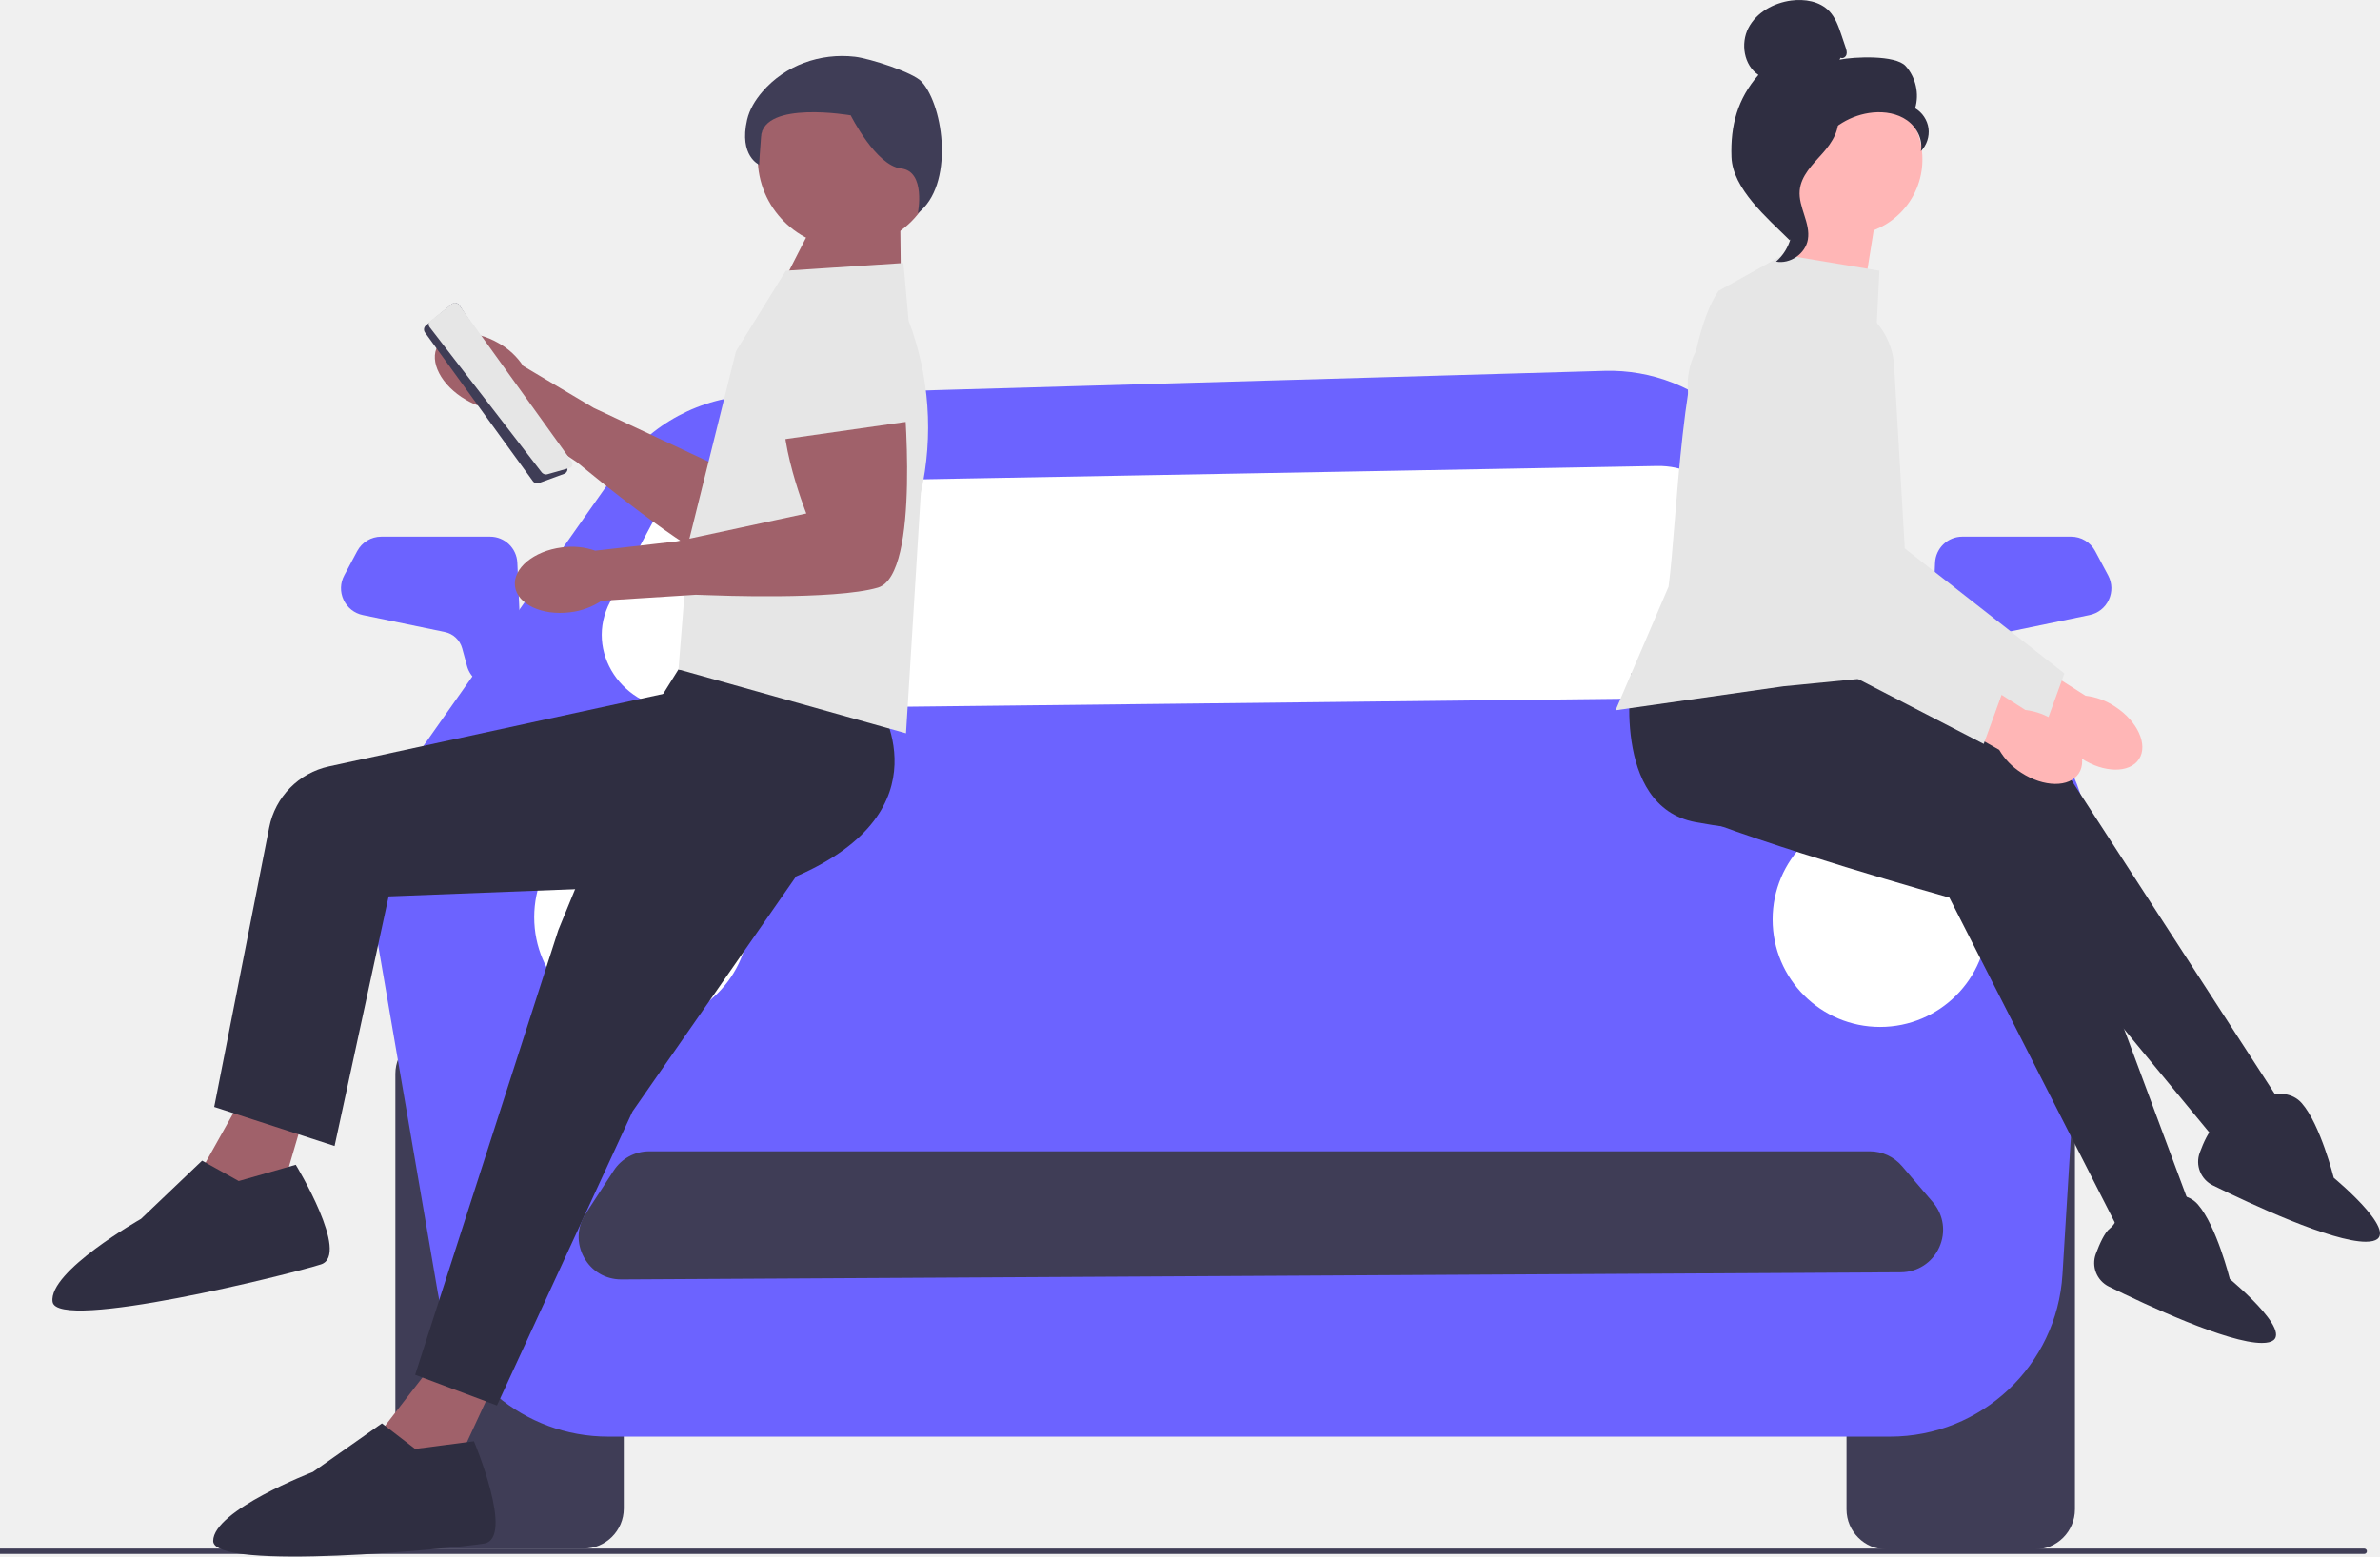
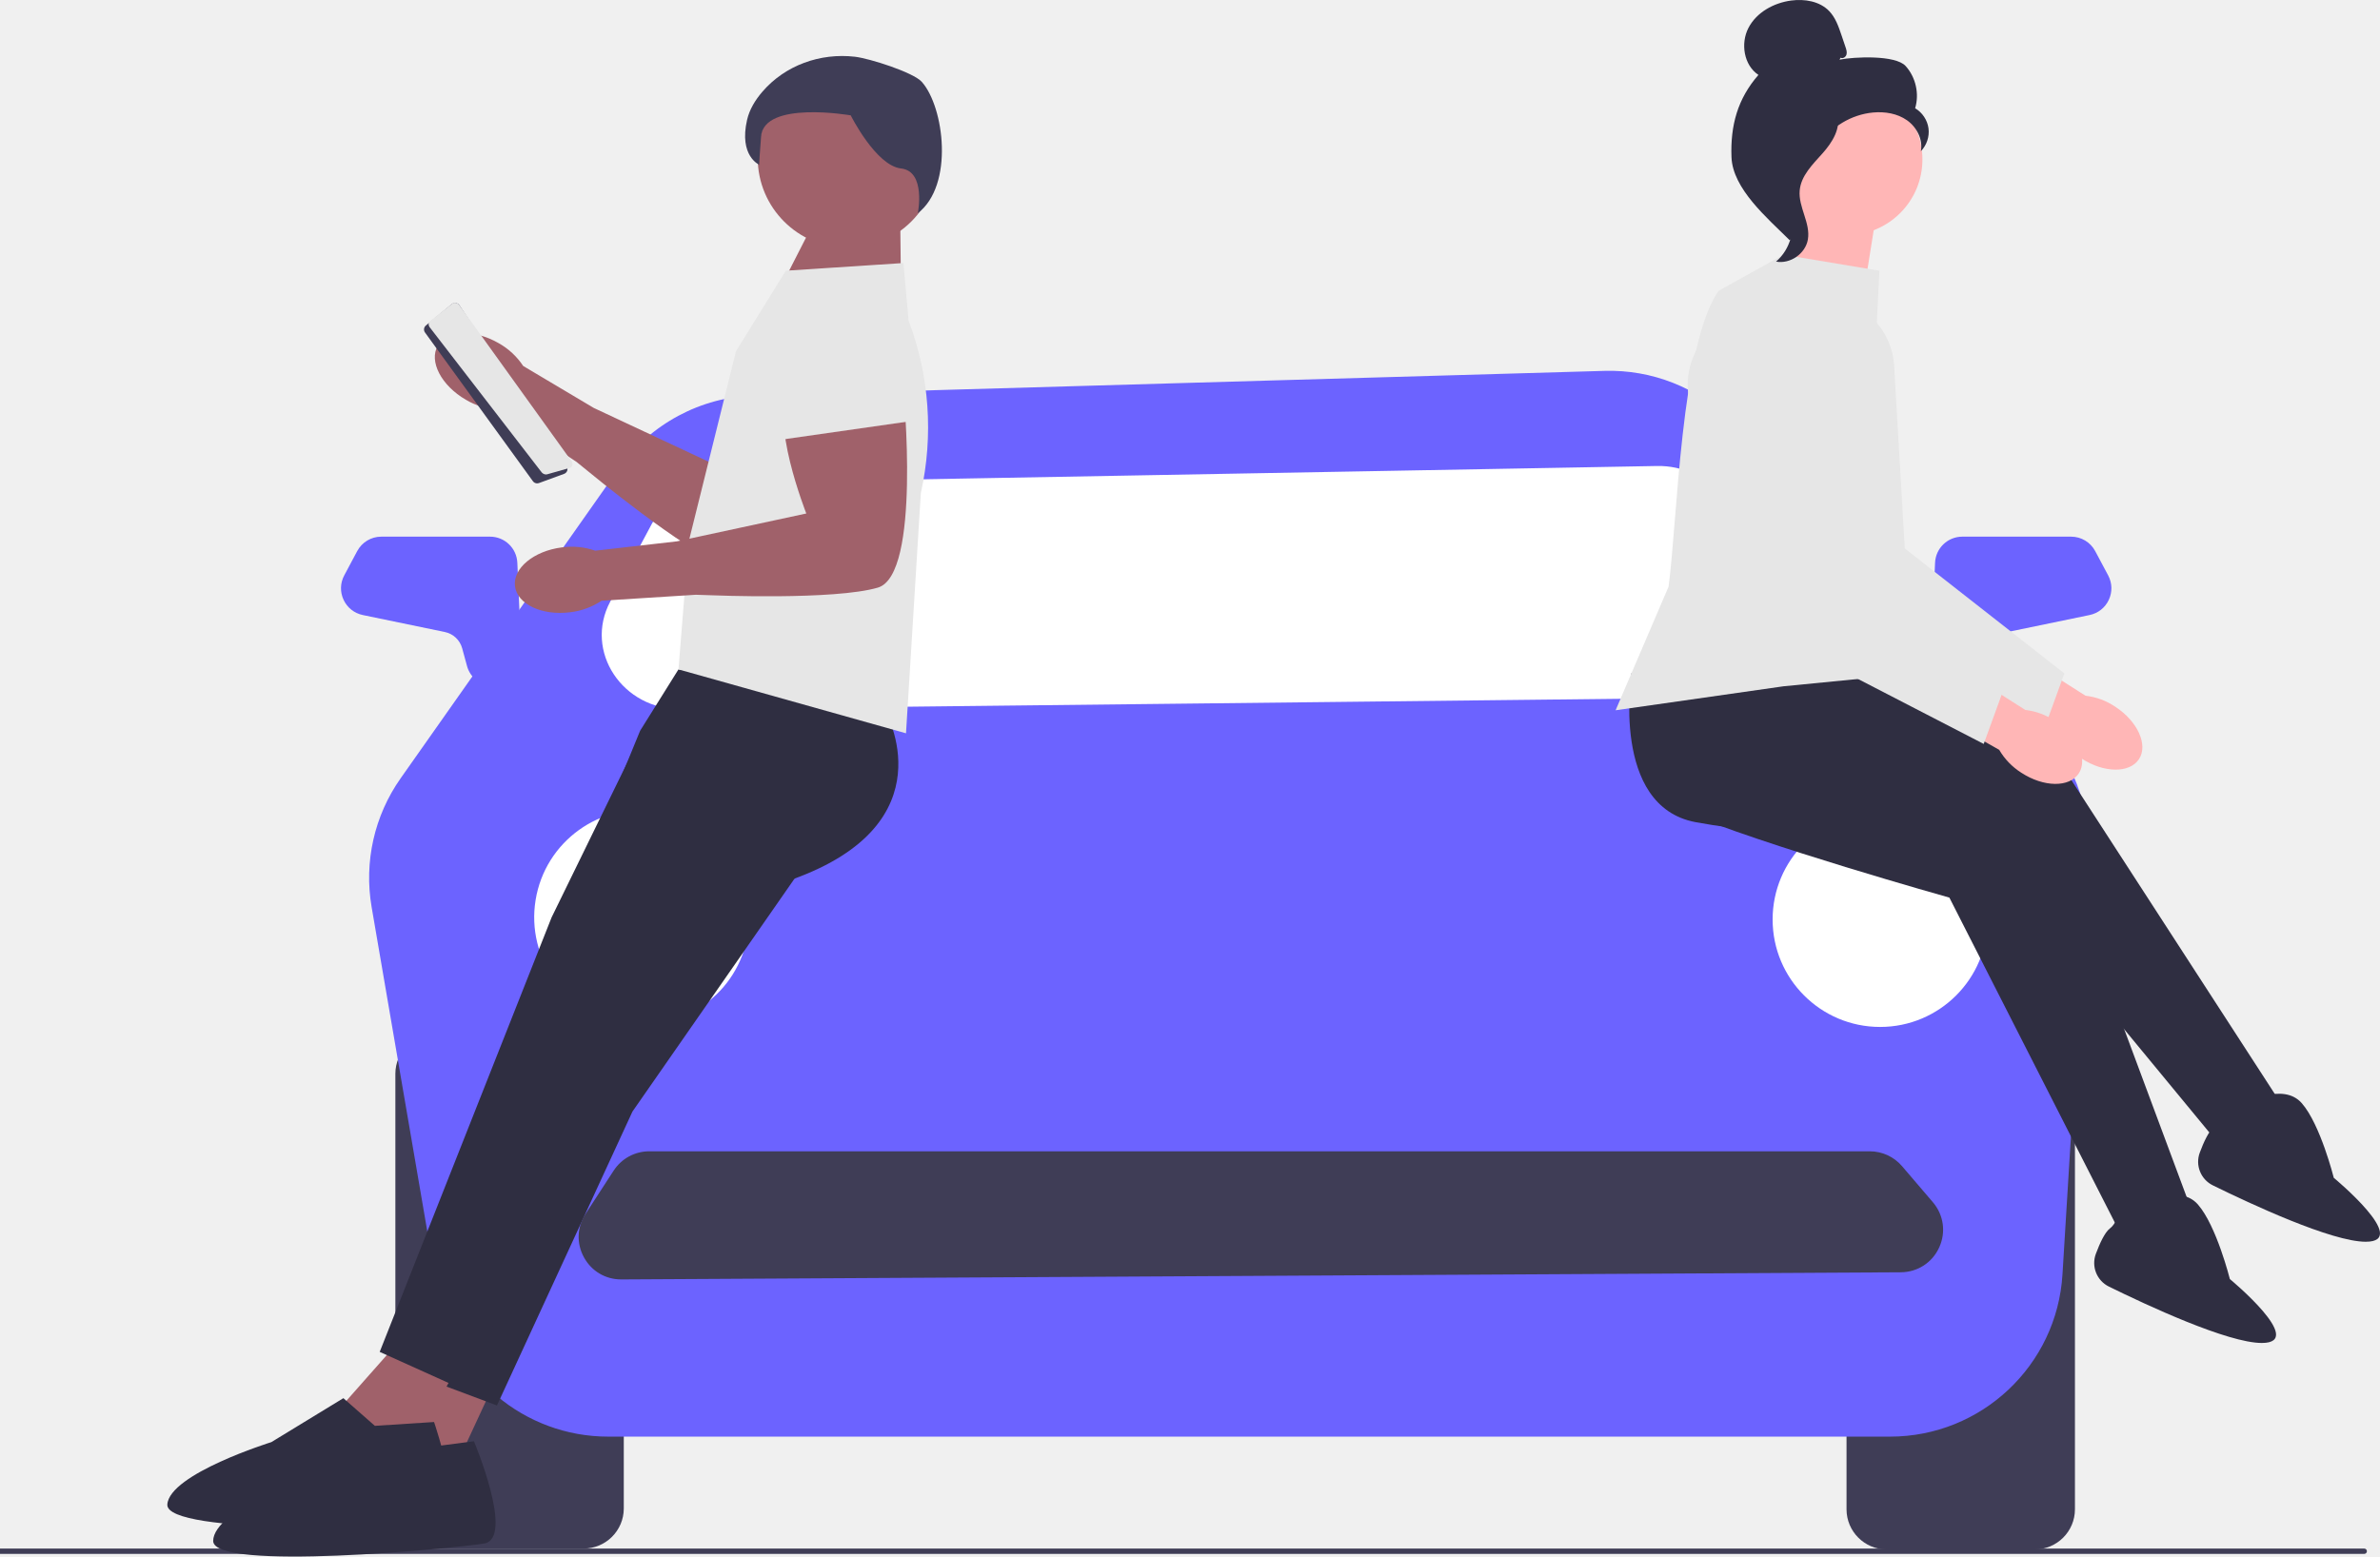
- <svg xmlns="http://www.w3.org/2000/svg" id="uuid-010889a4-874a-4cf0-adfa-b2e7762164aa" width="892.91" height="584.158" viewBox="0 0 892.91 584.158">
-   <path d="M887,583.158H0v-2H887c.552,0,1,.448,1,1h0c0,.552-.448,1-1,1Z" fill="#3f3d56" />
+ <svg xmlns="http://www.w3.org/2000/svg" id="uuid-2aa0e0a9-0cbf-4bc5-864b-cbb08d9b2207" width="892.91" height="584.158" viewBox="0 0 892.91 584.158">
+   <path d="m887,583.158H0v-2h887c.552,0,1,.448,1,1h0c0,.552-.448,1-1,1Z" fill="#3f3d56" />
  <g>
-     <path d="M218.965,581.158h-55.571c-8.306,0-15.063-6.758-15.063-15.064v-163.112c0-8.307,6.758-15.064,15.063-15.064h55.571c8.306,0,15.063,6.758,15.063,15.064v163.112c0,8.307-6.758,15.064-15.063,15.064h0Z" fill="#3f3d56" />
-     <path d="M763.398,581.478h-55.571c-8.306,0-15.063-6.758-15.063-15.064v-163.112c0-8.307,6.758-15.064,15.063-15.064h55.571c8.306,0,15.063,6.758,15.063,15.064v163.112c0,8.307-6.758,15.064-15.063,15.064Z" fill="#3f3d56" />
-     <path d="M232.139,175.857l-81.833,116.226c-9.875,14.025-13.79,31.391-10.888,48.297l24.871,144.899c5.342,31.122,32.327,53.87,63.905,53.87h480.876c34.271,0,62.624-26.67,64.718-60.877l9.598-156.767c1.143-18.663-5.827-36.91-19.12-50.059l-114.786-113.546c-12.6-12.463-29.752-19.226-47.467-18.716l-318.725,9.187c-20.428,.589-39.383,10.774-51.148,27.484l-0,0Z" fill="#6c63ff" />
-     <path d="M244.604,196.49l-15.646,29.256c-9.97,18.643,4.567,40.658,26.685,40.412l391.727-4.351c24.061-.267,37.613-26.203,23.223-44.445l-24.665-31.266c-5.688-7.21-14.707-11.387-24.217-11.215l-351.415,6.362c-10.896,.197-20.778,6.062-25.69,15.247h-0Z" fill="#fff" />
-     <path d="M734.955,257.541c-2.531,0-4.996-.939-6.889-2.652-2.145-1.941-3.375-4.714-3.375-7.608l.001-6.431,1.289-29.638c.24-5.504,4.742-9.815,10.25-9.815h40.78c3.797,0,7.266,2.081,9.054,5.432l4.859,9.111c1.536,2.882,1.622,6.229,.236,9.184-1.386,2.957-4.015,5.031-7.211,5.691l-30.744,6.362c-3.179,.656-5.684,3.011-6.538,6.145l-1.816,6.657c-1.111,4.071-4.679,7.089-8.878,7.509-.339,.034-.679,.051-1.017,.051h0Z" fill="#6c63ff" />
-     <path d="M184.099,257.49c-4.199-.42-7.768-3.438-8.878-7.509l-1.816-6.657c-.854-3.134-3.36-5.489-6.538-6.145l-30.744-6.362c-3.197-.66-5.825-2.734-7.211-5.691-1.386-2.955-1.3-6.303,.236-9.184l4.859-9.111c1.788-3.351,5.257-5.432,9.054-5.432h40.78c5.509,0,10.011,4.311,10.25,9.815l1.289,29.638,.001,6.431c0,2.893-1.231,5.666-3.375,7.608-1.893,1.713-4.358,2.652-6.889,2.652-.338,0-.678-.016-1.017-.051l-0-0Z" fill="#6c63ff" />
-     <circle cx="240.749" cy="344.229" r="40.328" fill="#fff" />
+     <path d="m218.965,581.158h-55.571c-8.306,0-15.063-6.758-15.063-15.064v-163.112c0-8.307,6.758-15.064,15.063-15.064h55.571c8.306,0,15.063,6.758,15.063,15.064v163.112c0,8.307-6.758,15.064-15.063,15.064h0Z" fill="#3f3d56" />
+     <path d="m763.398,581.478h-55.571c-8.306,0-15.063-6.758-15.063-15.064v-163.112c0-8.307,6.758-15.064,15.063-15.064h55.571c8.306,0,15.063,6.758,15.063,15.064v163.112c0,8.307-6.758,15.064-15.063,15.064Z" fill="#3f3d56" />
+     <path d="m232.139,175.857l-81.833,116.226c-9.875,14.025-13.79,31.391-10.888,48.297l24.871,144.899c5.342,31.122,32.327,53.87,63.905,53.87h480.876c34.271,0,62.624-26.67,64.718-60.877l9.598-156.767c1.143-18.663-5.827-36.91-19.12-50.059l-114.786-113.546c-12.6-12.463-29.752-19.226-47.467-18.716l-318.725,9.187c-20.428.589-39.383,10.774-51.148,27.484l-0.0 0Z" fill="#6c63ff" />
+     <path d="m244.604,196.49l-15.646,29.256c-9.97,18.643,4.567,40.658,26.685,40.412l391.727-4.351c24.061-.267,37.613-26.203,23.223-44.445l-24.665-31.266c-5.688-7.21-14.707-11.387-24.217-11.215l-351.415,6.362c-10.896.197-20.778,6.062-25.69,15.247h-0Z" fill="#fff" />
+     <path d="m734.955,257.541c-2.531,0-4.996-.939-6.889-2.652-2.145-1.941-3.375-4.714-3.375-7.608l.001-6.431,1.289-29.638c.24-5.504,4.742-9.815,10.25-9.815h40.78c3.797,0,7.266,2.081,9.054,5.432l4.859,9.111c1.536,2.882,1.622,6.229.236,9.184-1.386,2.957-4.015,5.031-7.211,5.691l-30.744,6.362c-3.179.656-5.684,3.011-6.538,6.145l-1.816,6.657c-1.111,4.071-4.679,7.089-8.878,7.509-.339.034-.679.051-1.017.051h0Z" fill="#6c63ff" />
+     <path d="m184.099,257.49c-4.199-.42-7.768-3.438-8.878-7.509l-1.816-6.657c-.854-3.134-3.36-5.489-6.538-6.145l-30.744-6.362c-3.197-.66-5.825-2.734-7.211-5.691-1.386-2.955-1.3-6.303.236-9.184l4.859-9.111c1.788-3.351,5.257-5.432,9.054-5.432h40.78c5.509,0,10.011,4.311,10.25,9.815l1.289,29.638.001,6.431c0,2.893-1.231,5.666-3.375,7.608-1.893,1.713-4.358,2.652-6.889,2.652-.338,0-.678-.016-1.017-.051l-0-0Z" fill="#6c63ff" />
+     <circle cx="240.749" cy="344.229" r="40.328" transform="translate(-137.5982 526.7298) rotate(-80.78253)" fill="#fff" />
    <circle cx="705.366" cy="345.069" r="40.328" fill="#fff" />
  </g>
  <g>
-     <g>
-       <path d="M187.068,128.777c3.714,2.079,6.875,5.016,9.221,8.568l26.481,15.747,44.994,21.074s10.611-37.721,23.288-40.13c12.677-2.409,33.593,25.547,33.593,25.547,0,0-36.459,59.034-52.341,52.981-15.882-6.053-51.367-35.449-51.367-35.449l-4.635-3.767-29.483-19.613c-4.249-.258-8.375-1.531-12.031-3.711-9.221-5.327-13.947-14.403-10.556-20.27,3.391-5.868,13.614-6.305,22.837-.975v-0Z" fill="#a0616a" />
-       <path d="M274.768,145.149l23.009-27.087,13.901,2.003c17.05,2.456,26.529,21.055,18.498,36.294l-8.009,15.196-47.399-26.406v-0Z" fill="#e6e6e6" />
-     </g>
-     <path d="M199.948,180.612l-40.498-55.829c-.601-.824-.454-1.979,.334-2.629l9.715-8.022c.421-.348,.973-.501,1.514-.421,.539,.081,1.025,.385,1.329,.841l40.238,60.389c.332,.496,.415,1.106,.231,1.673-.185,.569-.614,1.012-1.176,1.219l-9.453,3.46c-.695,.255-1.471,.084-1.997-.413-.086-.081-.165-.17-.236-.268v0Z" fill="#3f3d56" />
-     <path d="M203.167,177.199l-41.913-54.328c-.621-.802-.578-1.847,.097-2.379l8.335-6.559c.361-.284,.859-.38,1.365-.264,.505,.117,.978,.435,1.296,.877l42.039,58.479c.346,.48,.473,1.045,.348,1.549-.126,.505-.486,.877-.989,1.021l-8.459,2.406c-.622,.177-1.353-.042-1.879-.538-.086-.081-.166-.169-.239-.264l-0,0Z" fill="#e6e6e6" />
+     <path d="m187.068,128.777c3.714,2.079,6.875,5.016,9.221,8.568l26.481,15.747,44.994,21.074s10.611-37.721,23.288-40.13c12.677-2.409,33.593,25.547,33.593,25.547,0,0-36.459,59.034-52.341,52.981-15.882-6.053-51.367-35.449-51.367-35.449l-4.635-3.767-29.483-19.613c-4.249-.258-8.375-1.531-12.031-3.711-9.221-5.327-13.947-14.403-10.556-20.27,3.391-5.868,13.614-6.305,22.837-.975v-0Z" fill="#a0616a" />
+     <path d="m274.768,145.149l23.009-27.087,13.901,2.003c17.05,2.456,26.529,21.055,18.498,36.294l-8.009,15.196-47.399-26.406v-0Z" fill="#e6e6e6" />
+   </g>
+   <path d="m199.948,180.612l-40.498-55.829c-.601-.824-.454-1.979.334-2.629l9.715-8.022c.421-.348.973-.501,1.514-.421.539.081,1.025.385,1.329.841l40.238,60.389c.332.496.415,1.106.231,1.673-.185.569-.614,1.012-1.176,1.219l-9.453,3.46c-.695.255-1.471.084-1.997-.413-.086-.081-.165-.17-.236-.268v0Z" fill="#3f3d56" />
+   <path d="m203.167,177.199l-41.913-54.328c-.621-.802-.578-1.847.097-2.379l8.335-6.559c.361-.284.859-.38,1.365-.264.505.117.978.435,1.296.877l42.039,58.479c.346.48.473,1.045.348,1.549-.126.505-.486.877-.989,1.021l-8.459,2.406c-.622.177-1.353-.042-1.879-.538-.086-.081-.166-.169-.239-.264l-0.0 0Z" fill="#e6e6e6" />
+   <g>
    <g>
      <polygon points="186.444 516.902 168.22 556.228 138.486 542.8 161.506 513.066 186.444 516.902" fill="#a0616a" />
-       <path d="M155.751,543.759l22.061-2.877s15.347,36.448,3.837,38.366-101.671,10.551-101.671-.959,37.407-25.897,37.407-25.897l25.897-18.224,12.469,9.592h0Z" fill="#2f2e41" />
+       <path d="m155.751,543.759l22.061-2.877s15.347,36.448,3.837,38.366-101.671,10.551-101.671-.959,37.407-25.897,37.407-25.897l25.897-18.224,12.469,9.592h0Z" fill="#2f2e41" />
    </g>
-     <path d="M329.358,263.685s26.856,40.285-30.693,65.223l-61.386,88.242-50.835,110.303-30.693-11.51,53.713-166.893,30.693-74.814,14.387-23.02,74.814,12.469v0Z" fill="#2f2e41" />
+     <path d="m329.358,263.685s26.856,40.285-30.693,65.223l-61.386,88.242-50.835,110.303-30.693-11.51,53.713-166.893,30.693-74.814,14.387-23.02,74.814,12.469v0Z" fill="#2f2e41" />
+   </g>
+   <g>
    <g>
-       <g>
-         <polygon points="115.959 412.132 103.743 453.718 72.352 444.828 90.728 412.021 115.959 412.132" fill="#a0616a" />
-         <path d="M89.57,443.227l21.394-6.104s20.561,33.782,9.461,37.379c-11.1,3.597-98.997,25.451-100.697,14.067-1.7-11.384,33.172-31.138,33.172-31.138l22.922-21.849,13.749,7.645s-0-0-0-0Z" fill="#2f2e41" />
-       </g>
-       <path d="M270.851,255.63l-147.413,31.99c-11.374,2.468-20.193,11.461-22.439,22.882l-20.633,104.918,45.157,14.658,20.28-93.674,130.875-5.071-5.826-75.702Z" fill="#2f2e41" />
+       <polygon points="173.021 510.299 152.272 548.353 123.477 533.015 148.386 504.845 173.021 510.299" fill="#a0616a" />
+       <path d="m140.643,535.098l22.201-1.433s12.938,37.371,1.327,38.535-102.142,3.9-101.392-7.585c.75-11.485,39.016-23.404,39.016-23.404l27.03-16.497,11.817,10.384h0Z" fill="#2f2e41" />
+     </g>
+     <path d="m332.139,266.937s24.173,41.95-34.88,63.083l-67.008,84.053-57.918,106.754-29.877-13.486,64.479-163.037,35.505-72.654,15.857-22.033,73.842,17.32v0Z" fill="#2f2e41" />
+   </g>
+   <g>
+     <polygon points="307.91 78.37 289.682 114.077 338.171 121.621 337.643 73.613 307.91 78.37" fill="#a0616a" />
+     <circle cx="318.031" cy="59.266" r="33.753" fill="#a0616a" />
+   </g>
+   <path d="m339.909,275.195l5.566-90.169c4.816-21.583,3.212-44.103-4.614-64.786l-1.912-21.53-44.121,2.877-18.704,30.213-17.744,71.457-3.837,47.958,85.365,23.979-0-0Z" fill="#e6e6e6" />
+   <g>
+     <path d="m210.795,205.426c4.214-.593,8.509-.169,12.526,1.238l30.61-3.496,48.571-10.461s-14.387-36.448-5.755-46.04,42.203,0,42.203,0c0,0,6.714,69.059-9.592,73.855-16.306,4.796-62.345,2.877-62.345,2.877l-5.97-.192-35.34,2.235c-3.539,2.367-7.593,3.851-11.823,4.329-10.564,1.342-19.82-3.022-20.672-9.745-.853-6.723,7.019-13.26,17.588-14.6v-0Z" fill="#a0616a" />
+     <path d="m290.512,165.371l1.918-35.489,12.277-6.821c15.059-8.366,33.862.7,36.694,17.692l2.824,16.944-53.713,7.673-0-0Z" fill="#e6e6e6" />
+   </g>
+   <path d="m344.347,80.011s3.147-15.737-6.295-16.786-18.885-19.934-18.885-19.934c0,0-32.582-5.683-33.631,7.956-1.049,13.639-.647,10.608-.647,10.608,0,0-7.746-3.264-4.599-16.903.899-3.897,3.083-7.451,5.744-10.54,8.553-9.929,21.692-14.62,34.71-13.119,5.513.636,21.928,5.868,25.099,9.436,8.393,9.442,12.142,38.791-1.497,49.283Z" fill="#3f3d56" />
+   <path d="m233.066,480.151c-5.921,0-11.145-3.098-13.987-8.3-2.858-5.231-2.625-11.337.624-16.334l.483.313-.483-.313,10.527-16.196c2.953-4.543,7.951-7.255,13.369-7.255h457.877c4.668,0,9.086,2.035,12.119,5.583l11.553,13.512c4.08,4.773,4.993,11.284,2.381,16.994-2.611,5.71-8.134,9.278-14.412,9.313l-479.957,2.683h-.096l0.0 0Z" fill="#3f3d56" />
+   <g>
+     <g>
+       <path id="uuid-74581560-a732-4395-9660-6cbd9679a5ea" d="m780.887,284.629c8.423,5.509,18.093,5.628,21.599.267s-.482-14.171-8.909-19.681c-3.336-2.247-7.162-3.663-11.157-4.128l-35.984-22.891-10.382,17.115,36.576,20.75c2.029,3.475,4.86,6.413,8.258,8.568v-0Z" fill="#ffb6b6" />
+       <path d="m678.541,228.218l88.279,45.628,7.68-21.12-59.879-46.905-3.986-68.43c-.487-8.357-4.678-15.931-11.498-20.782-6.82-4.85-15.351-6.324-23.404-4.043h0c-14.337,4.062-22.885,19.083-19.053,33.483l21.862,82.17v0Z" fill="#e6e6e6" />
+     </g>
+     <polygon points="699.865 105.768 703.992 79.971 676.132 68.621 672.004 107.832 699.865 105.768" fill="#ffb6b6" />
+     <path d="m612.129,252.556s-7.998,49.989,23.995,55.988,104.977,9.998,104.977,9.998l93.979,113.975,18.996-20.995-80.982-124.972-64.986-40.991-95.979,6.998Z" fill="#2f2e41" />
+     <path d="m619.765,244.463s-18.653,47.063,11.277,59.86c29.93,12.797,100.308,32.534,100.308,32.534l67.014,131.649,23.098-16.374-51.941-139.565-54.545-54.113-95.211-13.991v0Z" fill="#2f2e41" />
+     <path d="m705.109,101.589l-35.992-5.999-24.394,13.578c-14.198,20.652-15.372,86.153-18.723,110.99l-19.869,46.395,62.986-8.998,50.989-4.999-16.996-110.975,2-39.991-0-0s0,0,0,0Z" fill="#e6e6e6" />
+     <g>
+       <circle cx="692.824" cy="59.853" r="28.411" fill="#ffb6b6" />
+       <path d="m690.557,21.656c.822.48,1.923-.246,2.187-1.161s-.043-1.886-.348-2.788c-.511-1.513-1.022-3.027-1.533-4.54-1.087-3.22-2.241-6.553-4.596-9.004-3.554-3.699-9.202-4.64-14.286-3.959-6.529.876-12.971,4.411-16.007,10.257-3.036,5.846-1.743,14.004,3.742,17.652-7.818,8.961-10.544,18.948-10.113,30.832s13.381,22.822,21.827,31.194c1.886-1.143,3.601-6.501,2.564-8.448s.449-4.202-.836-5.994c-1.285-1.793-2.359,1.062-1.061-.721.819-1.125-2.379-3.713-1.161-4.386,5.892-3.257,7.851-10.6,11.551-16.224,4.463-6.783,12.102-11.377,20.186-12.139,4.453-.42,9.157.341,12.807,2.926s6.013,7.205,5.167,11.597c2.192-2.226,3.283-5.488,2.872-8.584s-2.317-5.96-5.014-7.536c1.64-5.424.235-11.662-3.572-15.859s-19.249-3.482-24.806-2.378" fill="#2f2e41" />
+       <path d="m689.694,42.393c-7.361.795-12.675,7.171-17.163,13.059-2.587,3.394-5.296,7.142-5.231,11.409.066,4.314,2.95,8.014,4.328,12.102,2.253,6.682.057,14.632-5.306,19.211,5.3,1.006,11.028-2.968,11.943-8.284,1.065-6.188-3.626-12.161-3.071-18.416.489-5.51,4.832-9.751,8.524-13.872,3.692-4.12,7.159-9.588,5.461-14.853" fill="#2f2e41" />
    </g>
    <g>
-       <polygon points="307.91 78.37 289.682 114.077 338.171 121.621 337.643 73.613 307.91 78.37" fill="#a0616a" />
-       <circle cx="318.031" cy="59.266" r="33.753" fill="#a0616a" />
+       <path id="uuid-ef13178e-a92e-405e-93c1-67bc679ad22f" d="m758.306,289.973c8.423,5.509,18.093,5.628,21.599.267s-.482-14.171-8.909-19.681c-3.336-2.247-7.162-3.663-11.157-4.128l-35.984-22.891-10.382,17.115,36.576,20.75c2.029,3.475,4.86,6.413,8.258,8.568Z" fill="#ffb6b6" />
+       <path d="m655.96,233.562l88.279,45.628,7.68-21.12-59.879-46.905-3.986-68.43c-.487-8.357-4.678-15.931-11.498-20.782-6.82-4.85-15.351-6.324-23.404-4.043h0c-14.337,4.062-22.885,19.083-19.053,33.483l21.862,82.17v0Z" fill="#e6e6e6" />
    </g>
-     <path d="M339.909,275.195l5.566-90.169c4.816-21.583,3.212-44.103-4.614-64.786l-1.912-21.53-44.121,2.877-18.704,30.213-17.744,71.457-3.837,47.958,85.365,23.979-0-0Z" fill="#e6e6e6" />
-     <g>
-       <path d="M210.795,205.426c4.214-.593,8.509-.169,12.526,1.238l30.61-3.496,48.571-10.461s-14.387-36.448-5.755-46.04,42.203,0,42.203,0c0,0,6.714,69.059-9.592,73.855-16.306,4.796-62.345,2.877-62.345,2.877l-5.97-.192-35.34,2.235c-3.539,2.367-7.593,3.851-11.823,4.329-10.564,1.342-19.82-3.022-20.672-9.745-.853-6.723,7.019-13.26,17.588-14.6v-0Z" fill="#a0616a" />
-       <path d="M290.512,165.371l1.918-35.489,12.277-6.821c15.059-8.366,33.862,.7,36.694,17.692l2.824,16.944-53.713,7.673-0-0Z" fill="#e6e6e6" />
-     </g>
-     <path d="M344.347,80.011s3.147-15.737-6.295-16.786-18.885-19.934-18.885-19.934c0,0-32.582-5.683-33.631,7.956-1.049,13.639-.647,10.608-.647,10.608,0,0-7.746-3.264-4.599-16.903,.899-3.897,3.083-7.451,5.744-10.54,8.553-9.929,21.692-14.62,34.71-13.119,5.513,.636,21.928,5.868,25.099,9.436,8.393,9.442,12.142,38.791-1.497,49.283Z" fill="#3f3d56" />
-   </g>
-   <path d="M233.066,480.151c-5.921,0-11.145-3.098-13.987-8.3-2.858-5.231-2.625-11.337,.624-16.334l.483,.313-.483-.313,10.527-16.196c2.953-4.543,7.951-7.255,13.369-7.255h457.877c4.668,0,9.086,2.035,12.119,5.583l11.553,13.512c4.08,4.773,4.993,11.284,2.381,16.994-2.611,5.71-8.134,9.278-14.412,9.313l-479.957,2.683h-.096l0,0Z" fill="#3f3d56" />
-   <g>
-     <g>
-       <path id="uuid-77c18d40-1626-490f-94e4-96ff04a7ac73" d="M780.887,284.629c8.423,5.509,18.093,5.628,21.599,.267s-.482-14.171-8.909-19.681c-3.336-2.247-7.162-3.663-11.157-4.128l-35.984-22.891-10.382,17.115,36.576,20.75c2.029,3.475,4.86,6.413,8.258,8.568v-0Z" fill="#ffb6b6" />
-       <path d="M678.541,228.218l88.279,45.628,7.68-21.12-59.879-46.905-3.986-68.43c-.487-8.357-4.678-15.931-11.498-20.782-6.82-4.85-15.351-6.324-23.404-4.043h0c-14.337,4.062-22.885,19.083-19.053,33.483l21.862,82.17v0Z" fill="#e6e6e6" />
-     </g>
-     <polygon points="699.865 105.768 703.992 79.971 676.132 68.621 672.004 107.832 699.865 105.768" fill="#ffb6b6" />
-     <path d="M612.129,252.556s-7.998,49.989,23.995,55.988,104.977,9.998,104.977,9.998l93.979,113.975,18.996-20.995-80.982-124.972-64.986-40.991-95.979,6.998Z" fill="#2f2e41" />
-     <path d="M619.765,244.463s-18.653,47.063,11.277,59.86,100.308,32.534,100.308,32.534l67.014,131.649,23.098-16.374-51.941-139.565-54.545-54.113-95.211-13.991v0Z" fill="#2f2e41" />
-     <path d="M705.109,101.589l-35.992-5.999-24.394,13.578c-14.198,20.652-15.372,86.153-18.723,110.99l-19.869,46.395,62.986-8.998,50.989-4.999-16.996-110.975,2-39.991-0-0v0Z" fill="#e6e6e6" />
-     <g>
-       <circle cx="692.824" cy="59.853" r="28.411" fill="#ffb6b6" />
-       <path d="M690.557,21.656c.822,.48,1.923-.246,2.187-1.161s-.043-1.886-.348-2.788c-.511-1.513-1.022-3.027-1.533-4.54-1.087-3.22-2.241-6.553-4.596-9.004-3.554-3.699-9.202-4.64-14.286-3.959-6.529,.876-12.971,4.411-16.007,10.257-3.036,5.846-1.743,14.004,3.742,17.652-7.818,8.961-10.544,18.948-10.113,30.832s13.381,22.822,21.827,31.194c1.886-1.143,3.601-6.501,2.564-8.448s.449-4.202-.836-5.994c-1.285-1.793-2.359,1.062-1.061-.721,.819-1.125-2.379-3.713-1.161-4.386,5.892-3.257,7.851-10.6,11.551-16.224,4.463-6.783,12.102-11.377,20.186-12.139,4.453-.42,9.157,.341,12.807,2.926s6.013,7.205,5.167,11.597c2.192-2.226,3.283-5.488,2.872-8.584s-2.317-5.96-5.014-7.536c1.64-5.424,.235-11.662-3.572-15.859s-19.249-3.482-24.806-2.378" fill="#2f2e41" />
-       <path d="M689.694,42.393c-7.361,.795-12.675,7.171-17.163,13.059-2.587,3.394-5.296,7.142-5.231,11.409,.066,4.314,2.95,8.014,4.328,12.102,2.253,6.682,.057,14.632-5.306,19.211,5.3,1.006,11.028-2.968,11.943-8.284,1.065-6.188-3.626-12.161-3.071-18.416,.489-5.51,4.832-9.751,8.524-13.872,3.692-4.12,7.159-9.588,5.461-14.853" fill="#2f2e41" />
-     </g>
-     <g>
-       <path id="uuid-c21a832d-a462-4839-97cd-151efee93f90" d="M758.306,289.973c8.423,5.509,18.093,5.628,21.599,.267s-.482-14.171-8.909-19.681c-3.336-2.247-7.162-3.663-11.157-4.128l-35.984-22.891-10.382,17.115,36.576,20.75c2.029,3.475,4.86,6.413,8.258,8.568Z" fill="#ffb6b6" />
-       <path d="M655.96,233.562l88.279,45.628,7.68-21.12-59.879-46.905-3.986-68.43c-.487-8.357-4.678-15.931-11.498-20.782-6.82-4.85-15.351-6.324-23.404-4.043h0c-14.337,4.062-22.885,19.083-19.053,33.483l21.862,82.17v0Z" fill="#e6e6e6" />
-     </g>
-     <path d="M801.544,450.844l2.043,1.167s13.997-7.998,20.995,0,11.997,27.994,11.997,27.994c0,0,28.994,23.995,11.997,23.995-12.794,0-43.151-14.163-57.379-21.166-4.542-2.236-6.657-7.547-4.89-12.291,1.473-3.955,3.377-8.104,5.282-9.533,2-1.5,3.249-4.749,3.999-7.623,.679-2.604,3.618-3.878,5.955-2.542h0Z" fill="#2f2e41" />
-     <path d="M840.535,412.852l2.043,1.167s13.997-7.998,20.995,0,11.997,27.994,11.997,27.994c0,0,28.994,23.995,11.997,23.995-12.794,0-43.151-14.163-57.379-21.166-4.542-2.236-6.657-7.547-4.89-12.291,1.473-3.955,3.377-8.104,5.282-9.533,2-1.5,3.249-4.749,3.999-7.623,.679-2.604,3.618-3.878,5.955-2.542h0Z" fill="#2f2e41" />
+     <path d="m801.544,450.844l2.043,1.167s13.997-7.998,20.995,0,11.997,27.994,11.997,27.994c0,0,28.994,23.995,11.997,23.995-12.794,0-43.151-14.163-57.379-21.166-4.542-2.236-6.657-7.547-4.89-12.291,1.473-3.955,3.377-8.104,5.282-9.533,2-1.5,3.249-4.749,3.999-7.623.679-2.604,3.618-3.878,5.955-2.542h0Z" fill="#2f2e41" />
+     <path d="m840.535,412.852l2.043,1.167s13.997-7.998,20.995,0,11.997,27.994,11.997,27.994c0,0,28.994,23.995,11.997,23.995-12.794,0-43.151-14.163-57.379-21.166-4.542-2.236-6.657-7.547-4.89-12.291,1.473-3.955,3.377-8.104,5.282-9.533,2-1.5,3.249-4.749,3.999-7.623.679-2.604,3.618-3.878,5.955-2.542h0Z" fill="#2f2e41" />
  </g>
</svg>
